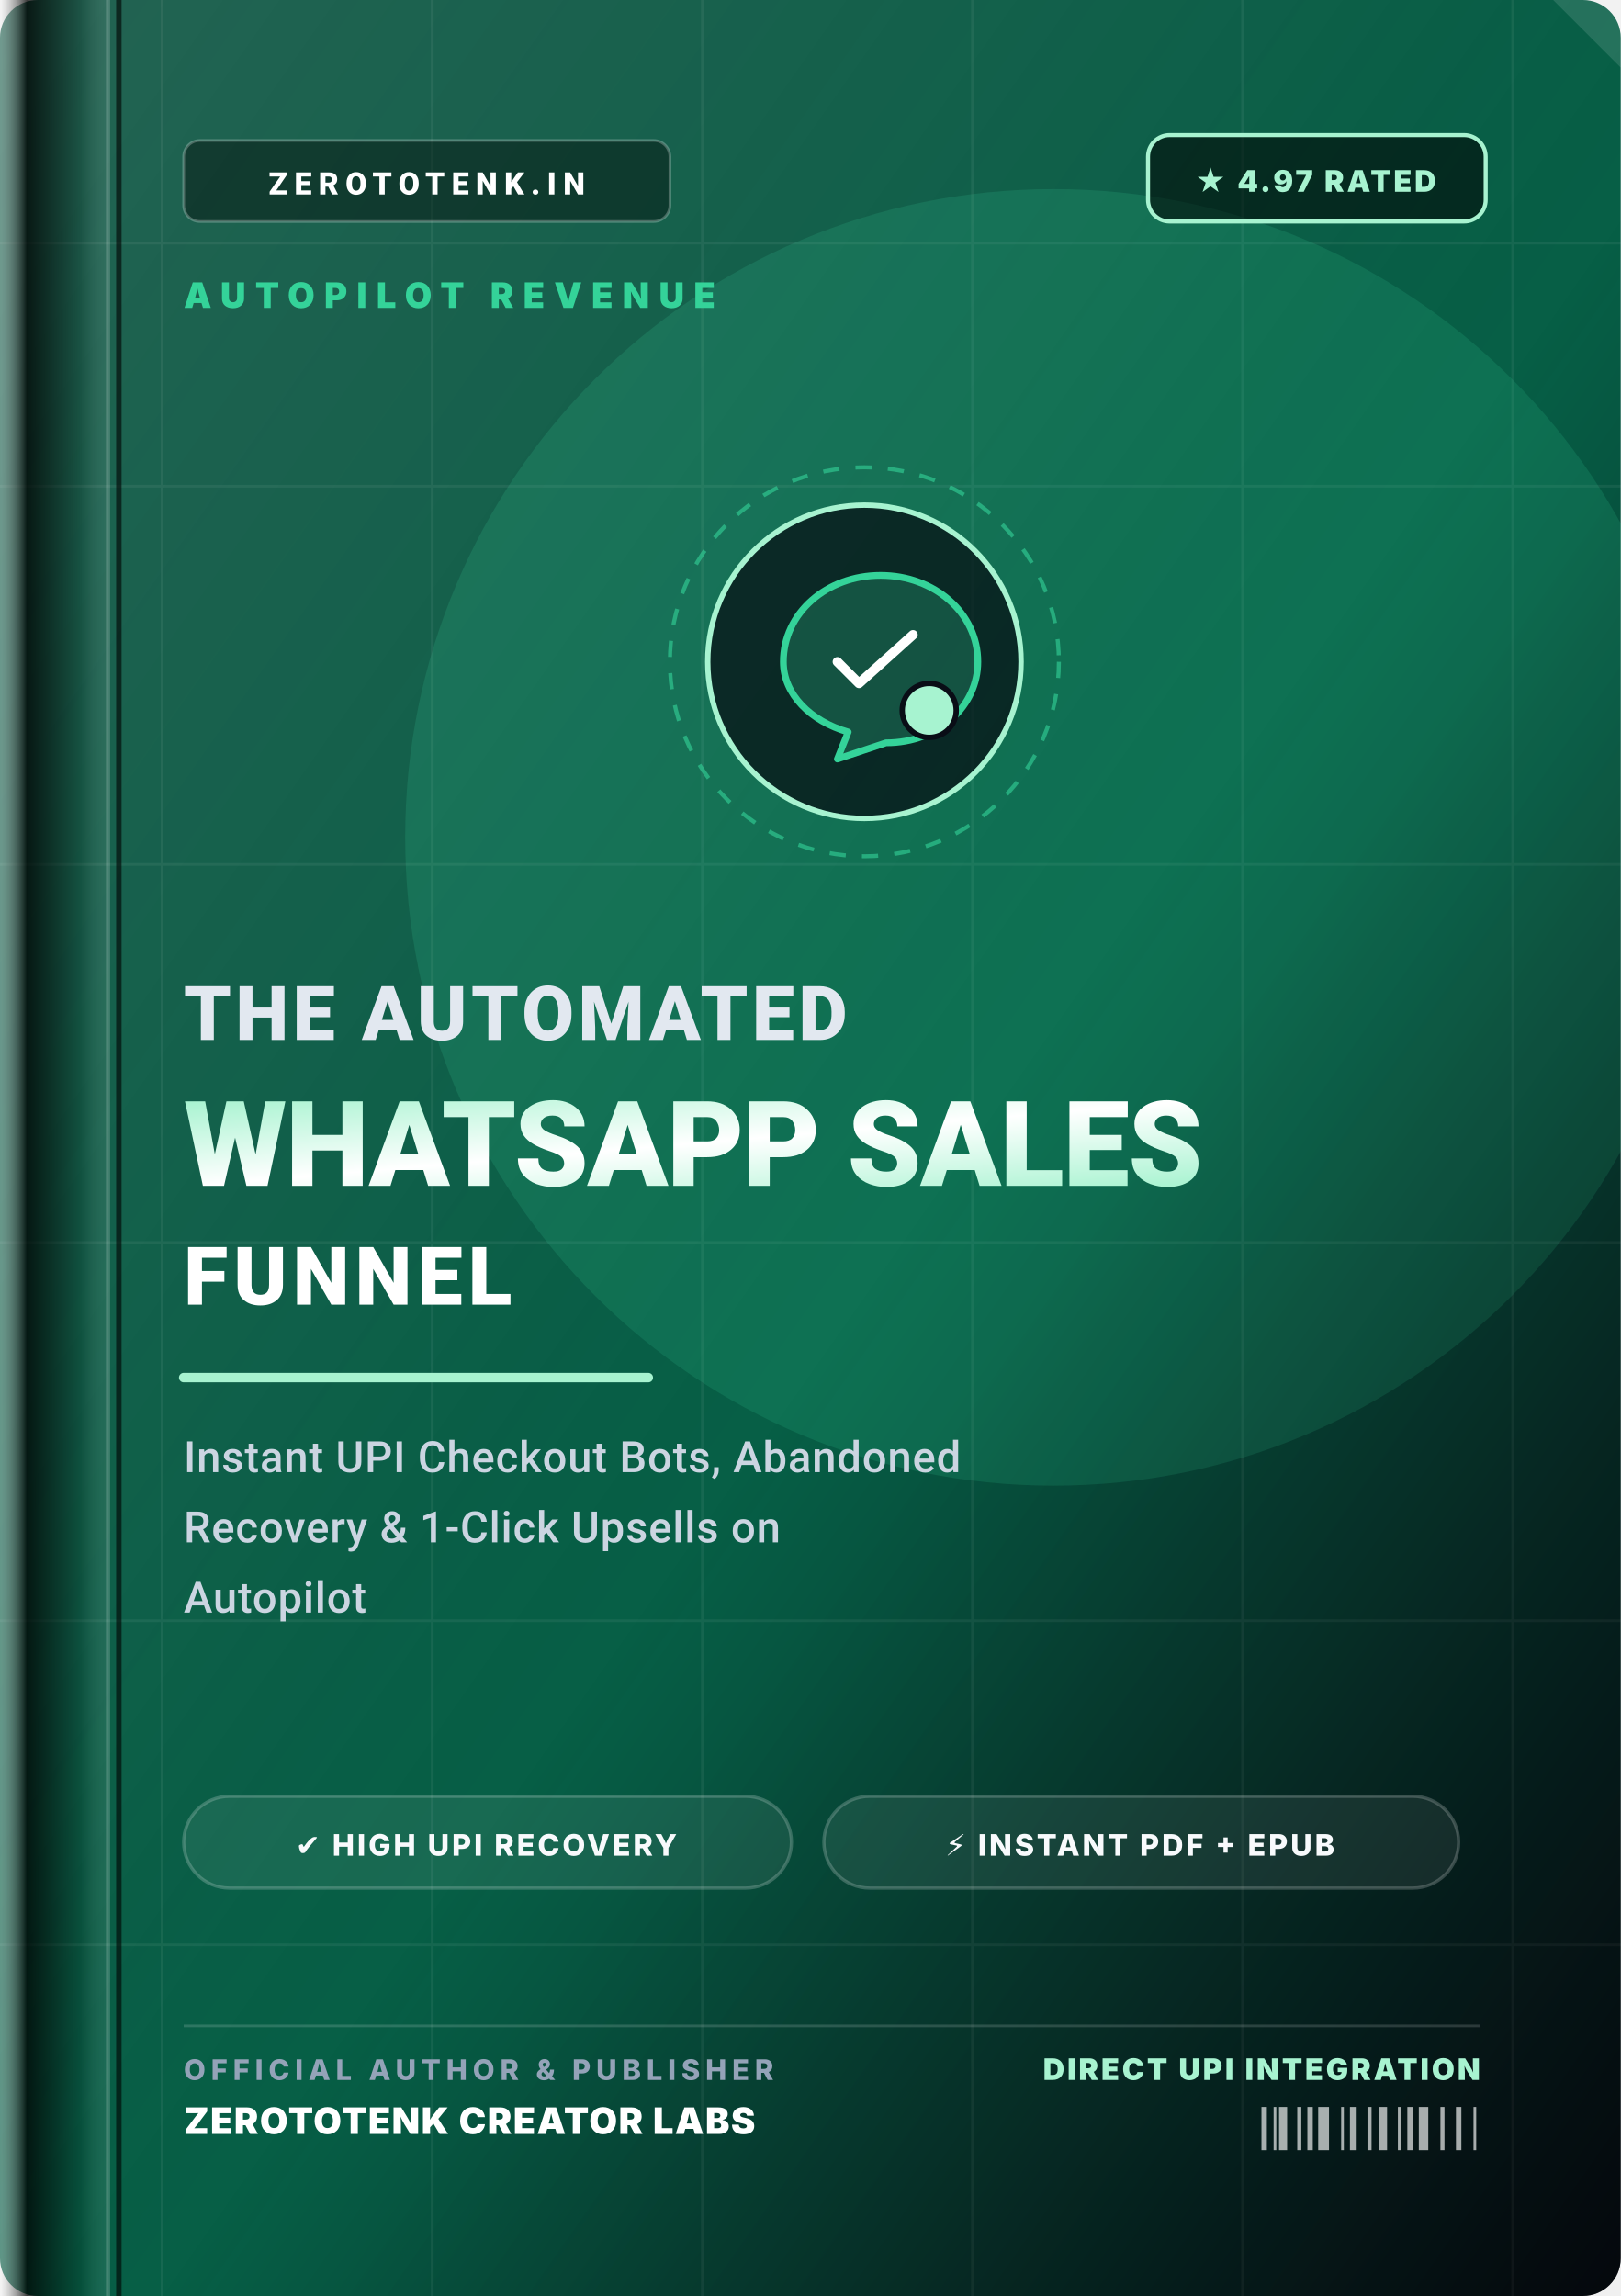
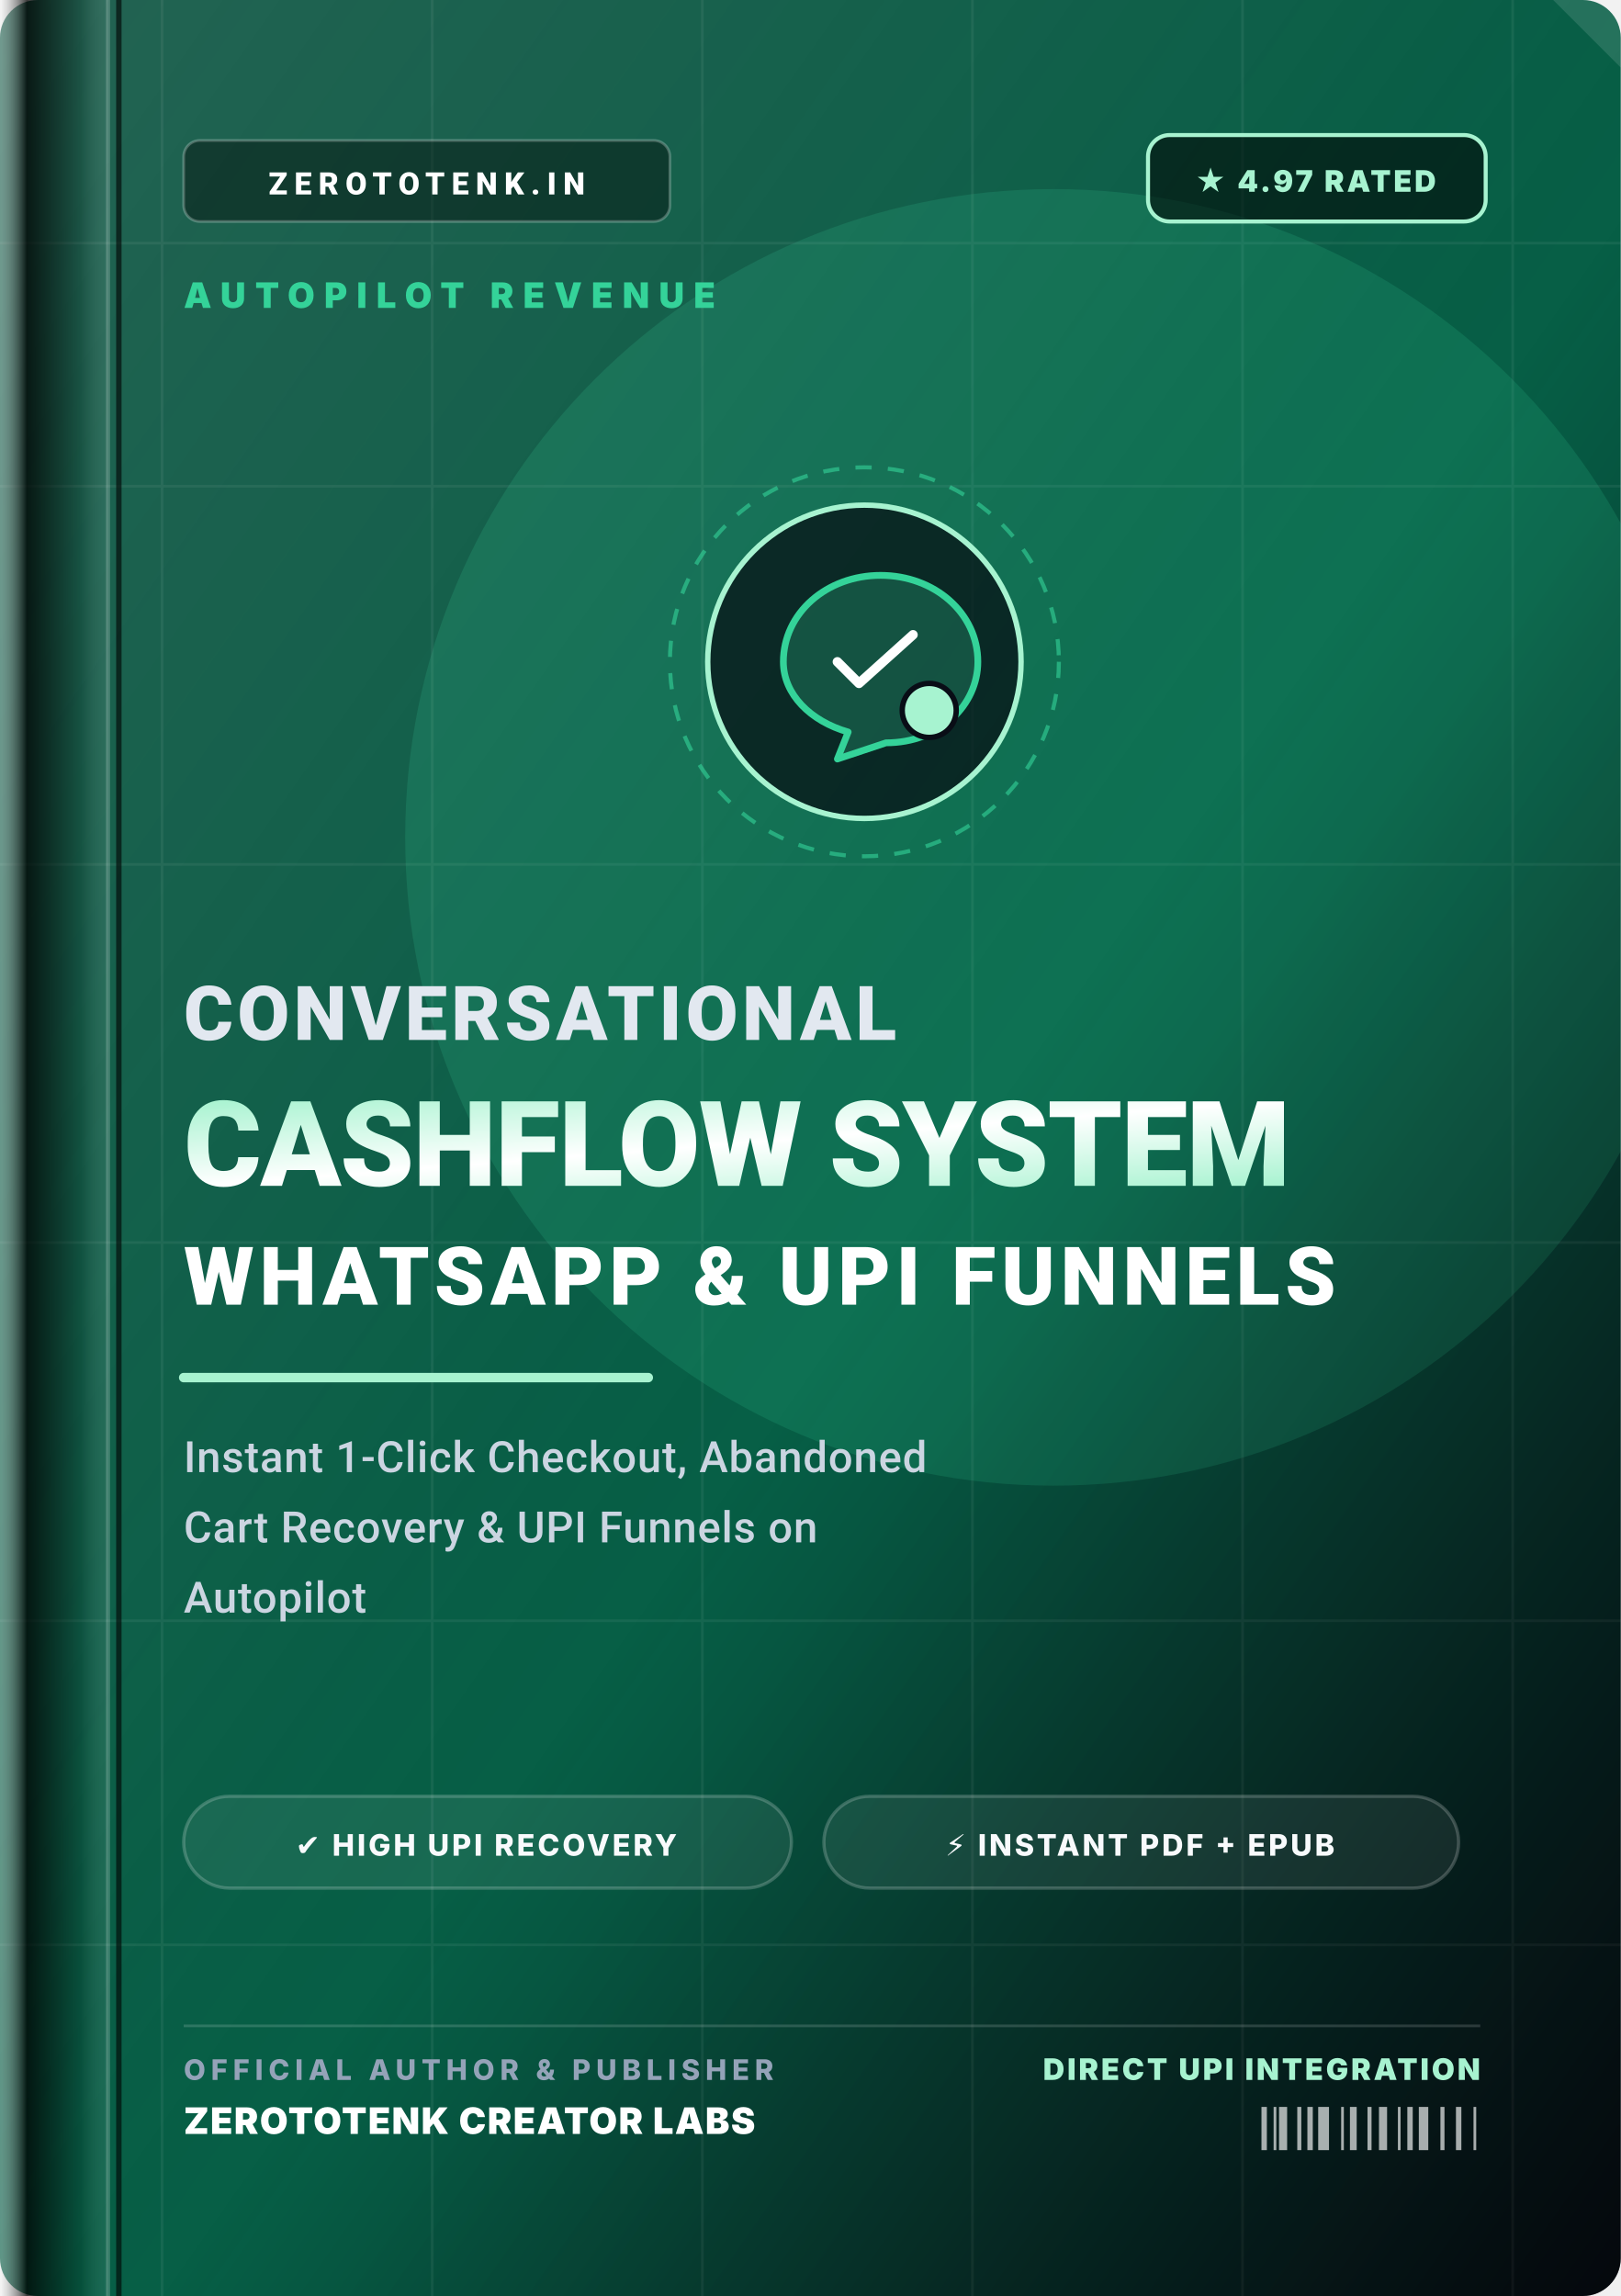
<svg xmlns="http://www.w3.org/2000/svg" viewBox="0 0 600 850" width="100%" height="100%">
  <defs>
    <linearGradient id="bg-automated-whatsapp-sales-funnel" x1="0%" y1="0%" x2="100%" y2="100%">
      <stop offset="0%" stop-color="#064e3b" />
      <stop offset="55%" stop-color="#065f46" />
      <stop offset="100%" stop-color="#080c14" />
    </linearGradient>
    <linearGradient id="spineGrad" x1="0%" y1="0%" x2="100%" y2="0%">
      <stop offset="0%" stop-color="rgba(255,255,255,0.35)" />
      <stop offset="25%" stop-color="rgba(0,0,0,0.75)" />
      <stop offset="75%" stop-color="rgba(0,0,0,0.15)" />
      <stop offset="100%" stop-color="rgba(255,255,255,0.08)" />
    </linearGradient>
    <linearGradient id="goldText" x1="0%" y1="0%" x2="100%" y2="100%">
      <stop offset="0%" stop-color="#a7f3d0" />
      <stop offset="50%" stop-color="#ffffff" />
      <stop offset="100%" stop-color="#a7f3d0" />
    </linearGradient>
    <linearGradient id="diagonalGloss" x1="0%" y1="0%" x2="100%" y2="100%">
      <stop offset="0%" stop-color="rgba(255,255,255,0.12)" />
      <stop offset="40%" stop-color="rgba(255,255,255,0.03)" />
      <stop offset="60%" stop-color="rgba(0,0,0,0)" />
      <stop offset="100%" stop-color="rgba(0,0,0,0.4)" />
    </linearGradient>
    <filter id="shadow" x="-10%" y="-10%" width="120%" height="120%">
      <feDropShadow dx="0" dy="16" stdDeviation="24" flood-color="#000000" flood-opacity="0.7" />
    </filter>
  </defs>
  <rect x="0" y="0" width="600" height="850" rx="14" fill="url(#bg-automated-whatsapp-sales-funnel)" />
  <g opacity="0.06" stroke="#ffffff" stroke-width="1">
    <line x1="60" y1="0" x2="60" y2="850" />
    <line x1="160" y1="0" x2="160" y2="850" />
    <line x1="260" y1="0" x2="260" y2="850" />
    <line x1="360" y1="0" x2="360" y2="850" />
    <line x1="460" y1="0" x2="460" y2="850" />
    <line x1="560" y1="0" x2="560" y2="850" />
    <line x1="0" y1="90" x2="600" y2="90" />
    <line x1="0" y1="180" x2="600" y2="180" />
    <line x1="0" y1="320" x2="600" y2="320" />
    <line x1="0" y1="460" x2="600" y2="460" />
    <line x1="0" y1="600" x2="600" y2="600" />
    <line x1="0" y1="720" x2="600" y2="720" />
  </g>
  <circle cx="390" cy="310" r="240" fill="#34d399" opacity="0.16" />
  <rect x="0" y="0" width="600" height="850" rx="14" fill="url(#diagonalGloss)" pointer-events="none" />
  <rect x="0" y="0" width="40" height="850" fill="url(#spineGrad)" />
  <line x1="40" y1="0" x2="40" y2="850" stroke="rgba(255,255,255,0.2)" stroke-width="1.5" />
  <line x1="44" y1="0" x2="44" y2="850" stroke="rgba(0,0,0,0.6)" stroke-width="2" />
  <g transform="translate(68, 52)">
    <rect x="0" y="0" width="180" height="30" rx="6" fill="rgba(0,0,0,0.4)" stroke="rgba(255,255,255,0.25)" stroke-width="1" />
    <text x="90" y="20" font-family="system-ui, -apple-system, BlinkMacSystemFont, 'Segoe UI', Roboto, sans-serif" font-size="11.5" font-weight="900" fill="#ffffff" letter-spacing="2.5" text-anchor="middle">ZEROTOTENK.IN</text>
  </g>
  <g transform="translate(425, 50)">
    <rect x="0" y="0" width="125" height="32" rx="8" fill="rgba(0,0,0,0.55)" stroke="#a7f3d0" stroke-width="1.5" />
    <text x="62" y="21" font-family="system-ui, -apple-system, sans-serif" font-size="11" font-weight="900" fill="#a7f3d0" letter-spacing="1" text-anchor="middle">★ 4.97 RATED</text>
  </g>
  <g transform="translate(68, 114)">
    <text x="0" y="0" font-family="system-ui, -apple-system, sans-serif" font-size="13" font-weight="900" fill="#34d399" letter-spacing="3.5">AUTOPILOT REVENUE</text>
  </g>
  <g transform="translate(320, 245)">
    <circle cx="0" cy="0" r="72" fill="none" stroke="#34d399" stroke-width="1.5" stroke-dasharray="6 6" opacity="0.6" />
    <circle cx="0" cy="0" r="58" fill="rgba(6,10,18,0.7)" stroke="#a7f3d0" stroke-width="2" />
    <g stroke="#a7f3d0" stroke-width="2.5" stroke-linecap="round" stroke-linejoin="round" fill="none">
      <path d="M-30 0 C-30 -18, -14 -32, 6 -32 C26 -32, 42 -18, 42 0 C42 16, 28 30, 8 30 L-10 36 L-6 26 C-20 22, -30 12, -30 0 Z" fill="#34d399" fill-opacity="0.25" stroke="#34d399" stroke-width="2.5" />
      <path d="M-10 0 L-2 8 L18 -10" stroke="#ffffff" stroke-width="3.5" stroke-linecap="round" stroke-linejoin="round" />
      <circle cx="24" cy="18" r="10" fill="#a7f3d0" stroke="#090d16" stroke-width="2" />
      <text x="24" y="22" font-family="system-ui, sans-serif" font-size="12" font-weight="900" fill="#090d16" text-anchor="middle">₹</text>
    </g>
  </g>
  <g transform="translate(68, 385)">
-     <text x="0" y="0" font-family="system-ui, -apple-system, BlinkMacSystemFont, 'Segoe UI', Roboto, sans-serif" font-size="28" font-weight="800" fill="#e2e8f0" letter-spacing="1.5">THE AUTOMATED</text>
-     <text x="0" y="54" font-family="system-ui, -apple-system, BlinkMacSystemFont, 'Segoe UI', Roboto, sans-serif" font-size="44" font-weight="950" fill="url(#goldText)" letter-spacing="-0.5">WHATSAPP SALES</text>
-     <text x="0" y="98" font-family="system-ui, -apple-system, BlinkMacSystemFont, 'Segoe UI', Roboto, sans-serif" font-size="30" font-weight="900" fill="#ffffff" letter-spacing="2">FUNNEL</text>
+     <text x="0" y="0" font-family="system-ui, -apple-system, BlinkMacSystemFont, 'Segoe UI', Roboto, sans-serif" font-size="28" font-weight="800" fill="#e2e8f0" letter-spacing="1.5">CONVERSATIONAL</text>
+     <text x="0" y="54" font-family="system-ui, -apple-system, BlinkMacSystemFont, 'Segoe UI', Roboto, sans-serif" font-size="44" font-weight="950" fill="url(#goldText)" letter-spacing="-0.5">CASHFLOW SYSTEM</text>
+     <text x="0" y="98" font-family="system-ui, -apple-system, BlinkMacSystemFont, 'Segoe UI', Roboto, sans-serif" font-size="30" font-weight="900" fill="#ffffff" letter-spacing="2">WHATSAPP &amp; UPI FUNNELS</text>
  </g>
  <line x1="68" y1="510" x2="240" y2="510" stroke="#a7f3d0" stroke-width="3.5" stroke-linecap="round" />
  <g transform="translate(68, 545)">
-     <text x="0" y="0" font-family="system-ui, -apple-system, BlinkMacSystemFont, 'Segoe UI', Roboto, sans-serif" font-size="16" font-weight="500" fill="#cbd5e1" letter-spacing="0.3">Instant UPI Checkout Bots, Abandoned</text>
-     <text x="0" y="26" font-family="system-ui, -apple-system, BlinkMacSystemFont, 'Segoe UI', Roboto, sans-serif" font-size="16" font-weight="500" fill="#cbd5e1" letter-spacing="0.3">Recovery &amp; 1-Click Upsells on</text>
+     <text x="0" y="0" font-family="system-ui, -apple-system, BlinkMacSystemFont, 'Segoe UI', Roboto, sans-serif" font-size="16" font-weight="500" fill="#cbd5e1" letter-spacing="0.3">Instant 1-Click Checkout, Abandoned</text>
+     <text x="0" y="26" font-family="system-ui, -apple-system, BlinkMacSystemFont, 'Segoe UI', Roboto, sans-serif" font-size="16" font-weight="500" fill="#cbd5e1" letter-spacing="0.3">Cart Recovery &amp; UPI Funnels on</text>
    <text x="0" y="52" font-family="system-ui, -apple-system, BlinkMacSystemFont, 'Segoe UI', Roboto, sans-serif" font-size="16" font-weight="500" fill="#cbd5e1" letter-spacing="0.3">Autopilot</text>
  </g>
  <g transform="translate(68, 665)">
    <rect x="0" y="0" width="225" height="34" rx="17" fill="rgba(255,255,255,0.07)" stroke="rgba(255,255,255,0.2)" stroke-width="1.2" />
    <text x="112" y="22" font-family="system-ui, -apple-system, sans-serif" font-size="11" font-weight="800" fill="#f8fafc" letter-spacing="1" text-anchor="middle">✔ HIGH UPI RECOVERY</text>
  </g>
  <g transform="translate(305, 665)">
    <rect x="0" y="0" width="235" height="34" rx="17" fill="rgba(255,255,255,0.07)" stroke="rgba(255,255,255,0.2)" stroke-width="1.2" />
    <text x="117" y="22" font-family="system-ui, -apple-system, sans-serif" font-size="11" font-weight="800" fill="#f8fafc" letter-spacing="1" text-anchor="middle">⚡ INSTANT PDF + EPUB</text>
  </g>
  <g transform="translate(68, 770)">
    <line x1="0" y1="-20" x2="480" y2="-20" stroke="rgba(255,255,255,0.15)" stroke-width="1" />
    <text x="0" y="0" font-family="system-ui, -apple-system, sans-serif" font-size="10.5" font-weight="800" fill="#94a3b8" letter-spacing="2">OFFICIAL AUTHOR &amp; PUBLISHER</text>
    <text x="0" y="20" font-family="system-ui, -apple-system, sans-serif" font-size="13.5" font-weight="900" fill="#ffffff" letter-spacing="0.5">ZEROTOTENK CREATOR LABS</text>
    <text x="480" y="0" font-family="system-ui, -apple-system, sans-serif" font-size="11" font-weight="900" fill="#a7f3d0" letter-spacing="1" text-anchor="end">DIRECT UPI INTEGRATION</text>
    <g transform="translate(400, 10)" opacity="0.65">
      <line x1="0" y1="0" x2="0" y2="16" stroke="#ffffff" stroke-width="2" />
      <line x1="4" y1="0" x2="4" y2="16" stroke="#ffffff" stroke-width="1" />
      <line x1="7" y1="0" x2="7" y2="16" stroke="#ffffff" stroke-width="3" />
      <line x1="13" y1="0" x2="13" y2="16" stroke="#ffffff" stroke-width="1.5" />
      <line x1="17" y1="0" x2="17" y2="16" stroke="#ffffff" stroke-width="2" />
      <line x1="22" y1="0" x2="22" y2="16" stroke="#ffffff" stroke-width="4" />
      <line x1="29" y1="0" x2="29" y2="16" stroke="#ffffff" stroke-width="1" />
      <line x1="33" y1="0" x2="33" y2="16" stroke="#ffffff" stroke-width="2.5" />
      <line x1="39" y1="0" x2="39" y2="16" stroke="#ffffff" stroke-width="1.5" />
      <line x1="44" y1="0" x2="44" y2="16" stroke="#ffffff" stroke-width="3" />
      <line x1="50" y1="0" x2="50" y2="16" stroke="#ffffff" stroke-width="1" />
      <line x1="54" y1="0" x2="54" y2="16" stroke="#ffffff" stroke-width="2" />
      <line x1="59" y1="0" x2="59" y2="16" stroke="#ffffff" stroke-width="3.5" />
      <line x1="66" y1="0" x2="66" y2="16" stroke="#ffffff" stroke-width="1.5" />
      <line x1="72" y1="0" x2="72" y2="16" stroke="#ffffff" stroke-width="2" />
      <line x1="78" y1="0" x2="78" y2="16" stroke="#ffffff" stroke-width="1" />
    </g>
  </g>
  <polygon points="575,0 600,0 600,25" fill="rgba(255,255,255,0.12)" />
</svg>
